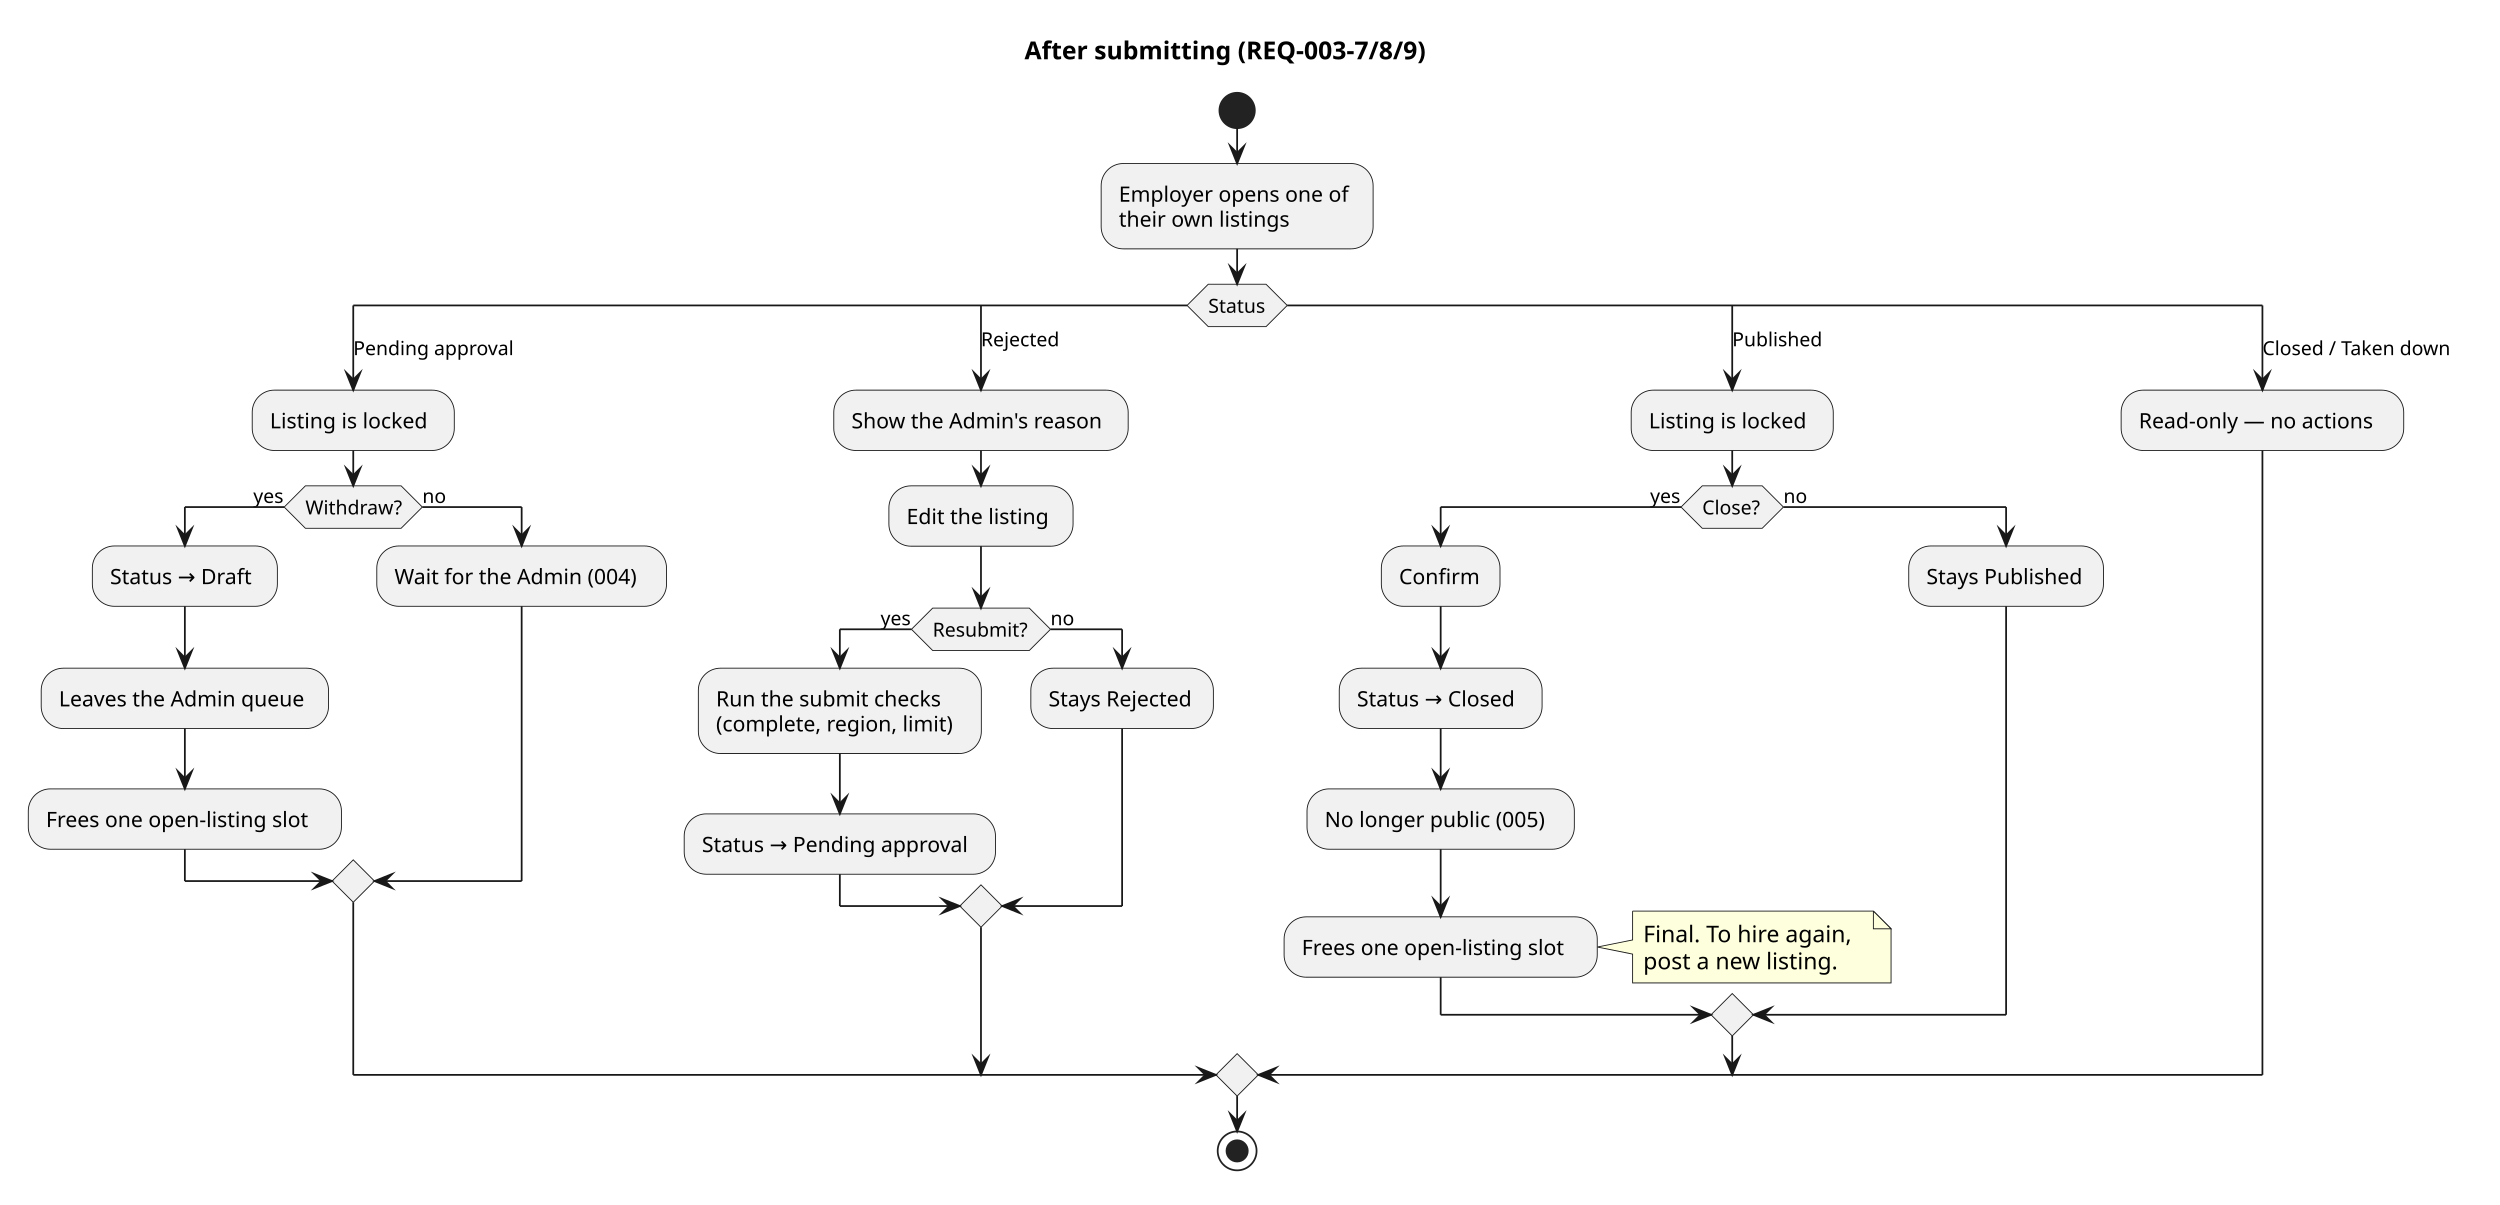
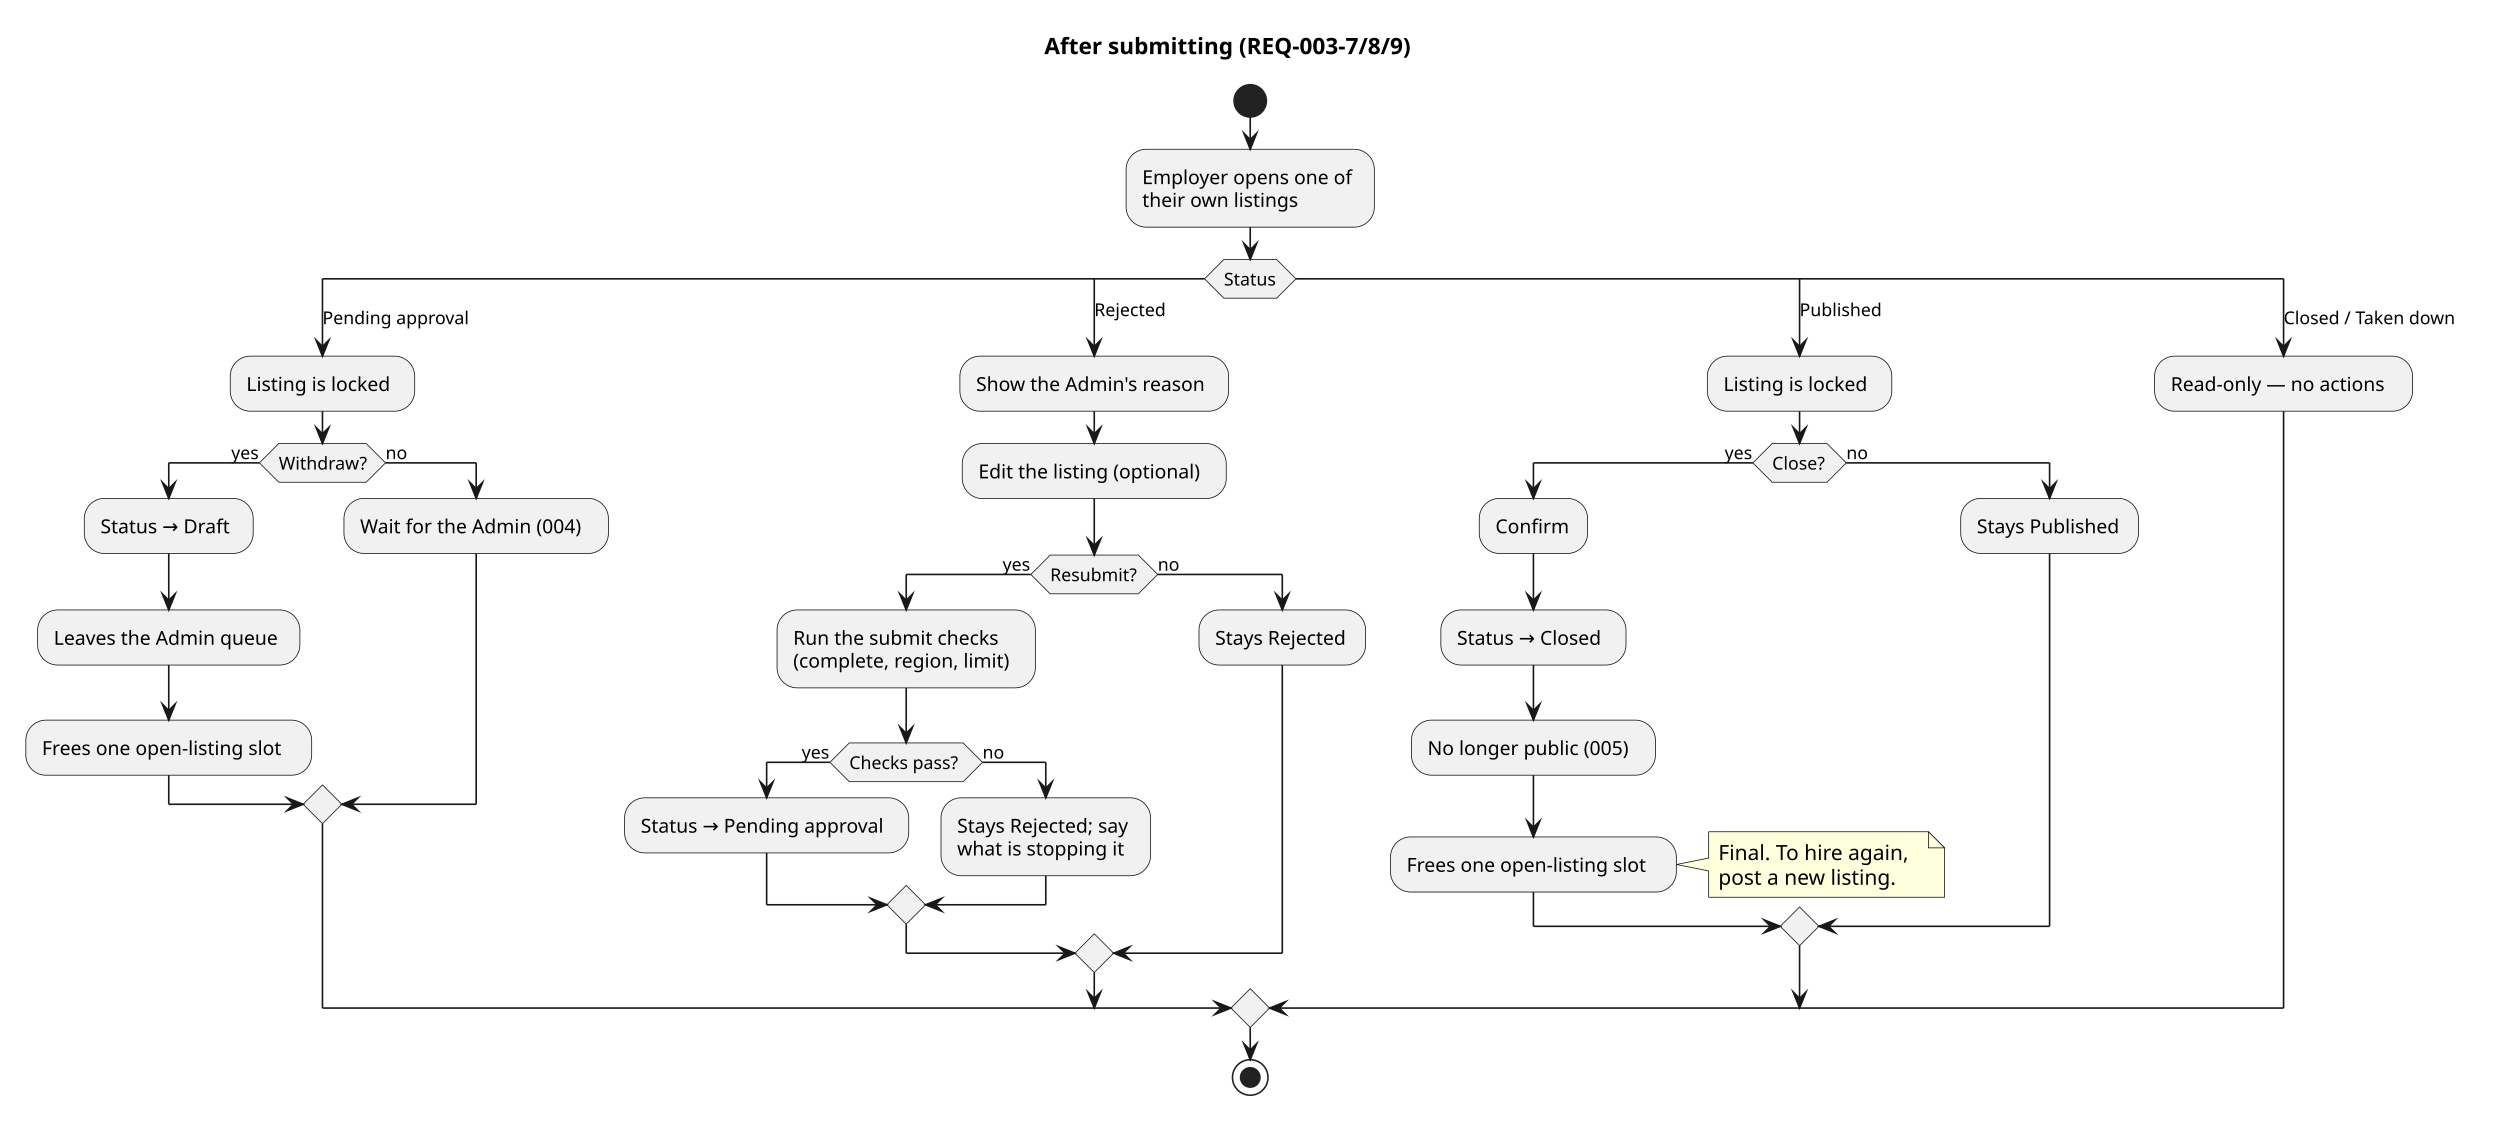
- <svg xmlns="http://www.w3.org/2000/svg" version="1.1" data-diagram-type="ACTIVITY" style="width:1414px;height:681px;background:#FFFFFF;" width="1414px" height="681px" viewBox="0 0 1414 681" zoomAndPan="magnify" preserveAspectRatio="none" contentStyleType="text/css">
+ <svg xmlns="http://www.w3.org/2000/svg" version="1.1" data-diagram-type="ACTIVITY" style="width:1549px;height:698px;background:#FFFFFF;" width="1549px" height="698px" viewBox="0 0 1549 698" zoomAndPan="magnify" preserveAspectRatio="none" contentStyleType="text/css">
  <defs />
  <g font-family="sans-serif" lengthAdjust="spacing">
    <g class="title" data-source-line="2">
-       <text x="579.457" y="33.535" fill="#000" font-size="14" textLength="253.531" font-weight="700">After submitting (REQ-003-7/8/9)</text>
+       <text x="647.091" y="33.535" fill="#000" font-size="14" textLength="253.531" font-weight="700">After submitting (REQ-003-7/8/9)</text>
    </g>
-     <ellipse cx="699.722" cy="62.488" rx="10" ry="10" fill="#222" style="stroke:#222;stroke-width:1;" />
-     <rect x="622.814" y="92.488" width="153.816" height="48.266" fill="#F1F1F1" style="stroke:#181818;stroke-width:0.5;" rx="12.5" ry="12.5" />
-     <text x="632.814" y="114.09" fill="#000" font-size="12" textLength="133.816">Employer opens one of</text>
-     <text x="632.814" y="128.223" fill="#000" font-size="12" textLength="100.717">their own listings</text>
-     <polygon points="683.392,160.754,716.053,160.754,728.053,172.754,716.053,184.754,683.392,184.754,671.392,172.754,683.392,160.754" fill="#F1F1F1" style="stroke:#181818;stroke-width:0.5;stroke-linejoin:miter;stroke-miterlimit:10;" />
-     <text x="683.392" y="176.911" fill="#000" font-size="11" textLength="32.662">Status</text>
+     <ellipse cx="774.648" cy="62.488" rx="10" ry="10" fill="#222" style="stroke:#222;stroke-width:1;" />
+     <rect x="697.74" y="92.488" width="153.816" height="48.266" fill="#F1F1F1" style="stroke:#181818;stroke-width:0.5;" rx="12.5" ry="12.5" />
+     <text x="707.74" y="114.09" fill="#000" font-size="12" textLength="133.816">Employer opens one of</text>
+     <text x="707.74" y="128.223" fill="#000" font-size="12" textLength="100.717">their own listings</text>
+     <polygon points="758.317,160.754,790.979,160.754,802.979,172.754,790.979,184.754,758.317,184.754,746.317,172.754,758.317,160.754" fill="#F1F1F1" style="stroke:#181818;stroke-width:0.5;stroke-linejoin:miter;stroke-miterlimit:10;" />
+     <text x="758.317" y="176.911" fill="#000" font-size="11" textLength="32.662">Status</text>
    <rect x="142.658" y="220.664" width="114.289" height="34.133" fill="#F1F1F1" style="stroke:#181818;stroke-width:0.5;" rx="12.5" ry="12.5" />
    <text x="152.658" y="242.266" fill="#000" font-size="12" textLength="94.289">Listing is locked</text>
    <polygon points="172.73,274.797,226.876,274.797,238.876,286.797,226.876,298.797,172.73,298.797,160.73,286.797,172.73,274.797" fill="#F1F1F1" style="stroke:#181818;stroke-width:0.5;stroke-linejoin:miter;stroke-miterlimit:10;" />
    <text x="172.73" y="290.954" fill="#000" font-size="11" textLength="54.146">Withdraw?</text>
    <text x="143.247" y="284.477" fill="#000" font-size="11" textLength="17.483">yes</text>
    <text x="238.876" y="284.477" fill="#000" font-size="11" textLength="13.583">no</text>
    <rect x="52.231" y="308.797" width="104.65" height="34.133" fill="#F1F1F1" style="stroke:#181818;stroke-width:0.5;" rx="12.5" ry="12.5" />
    <text x="62.231" y="330.398" fill="#000" font-size="12" textLength="84.65">Status → Draft</text>
    <rect x="23.304" y="377.93" width="162.506" height="34.133" fill="#F1F1F1" style="stroke:#181818;stroke-width:0.5;" rx="12.5" ry="12.5" />
    <text x="33.304" y="399.531" fill="#000" font-size="12" textLength="142.506">Leaves the Admin queue</text>
    <rect x="16" y="446.195" width="177.113" height="34.133" fill="#F1F1F1" style="stroke:#181818;stroke-width:0.5;" rx="12.5" ry="12.5" />
    <text x="26" y="467.797" fill="#000" font-size="12" textLength="157.113">Frees one open-listing slot</text>
    <rect x="213.113" y="308.797" width="163.871" height="34.133" fill="#F1F1F1" style="stroke:#181818;stroke-width:0.5;" rx="12.5" ry="12.5" />
    <text x="223.113" y="330.398" fill="#000" font-size="12" textLength="143.871">Wait for the Admin (004)</text>
    <polygon points="199.803,486.328,211.803,498.328,199.803,510.328,187.803,498.328,199.803,486.328" fill="#F1F1F1" style="stroke:#181818;stroke-width:0.5;stroke-linejoin:miter;stroke-miterlimit:10;" />
-     <rect x="471.583" y="220.664" width="166.514" height="34.133" fill="#F1F1F1" style="stroke:#181818;stroke-width:0.5;" rx="12.5" ry="12.5" />
-     <text x="481.583" y="242.266" fill="#000" font-size="12" textLength="146.514">Show the Admin's reason</text>
-     <rect x="502.754" y="274.797" width="104.17" height="34.133" fill="#F1F1F1" style="stroke:#181818;stroke-width:0.5;" rx="12.5" ry="12.5" />
-     <text x="512.754" y="296.398" fill="#000" font-size="12" textLength="84.17">Edit the listing</text>
-     <polygon points="527.517,343.93,582.162,343.93,594.162,355.93,582.162,367.93,527.517,367.93,515.517,355.93,527.517,343.93" fill="#F1F1F1" style="stroke:#181818;stroke-width:0.5;stroke-linejoin:miter;stroke-miterlimit:10;" />
-     <text x="527.517" y="360.087" fill="#000" font-size="11" textLength="54.646">Resubmit?</text>
-     <text x="498.034" y="353.609" fill="#000" font-size="11" textLength="17.483">yes</text>
-     <text x="594.162" y="353.609" fill="#000" font-size="11" textLength="13.583">no</text>
-     <rect x="394.985" y="377.93" width="160.057" height="48.266" fill="#F1F1F1" style="stroke:#181818;stroke-width:0.5;" rx="12.5" ry="12.5" />
-     <text x="404.985" y="399.531" fill="#000" font-size="12" textLength="132.328">Run the submit checks</text>
-     <text x="404.985" y="413.664" fill="#000" font-size="12" textLength="140.057">(complete, region, limit)</text>
-     <rect x="386.984" y="460.328" width="176.059" height="34.133" fill="#F1F1F1" style="stroke:#181818;stroke-width:0.5;" rx="12.5" ry="12.5" />
-     <text x="396.984" y="481.93" fill="#000" font-size="12" textLength="156.059">Status → Pending approval</text>
-     <rect x="583.043" y="377.93" width="103.244" height="34.133" fill="#F1F1F1" style="stroke:#181818;stroke-width:0.5;" rx="12.5" ry="12.5" />
-     <text x="593.043" y="399.531" fill="#000" font-size="12" textLength="83.244">Stays Rejected</text>
-     <polygon points="554.839,500.461,566.839,512.461,554.839,524.461,542.839,512.461,554.839,500.461" fill="#F1F1F1" style="stroke:#181818;stroke-width:0.5;stroke-linejoin:miter;stroke-miterlimit:10;" />
-     <rect x="922.602" y="220.664" width="114.289" height="34.133" fill="#F1F1F1" style="stroke:#181818;stroke-width:0.5;" rx="12.5" ry="12.5" />
-     <text x="932.602" y="242.266" fill="#000" font-size="12" textLength="94.289">Listing is locked</text>
-     <polygon points="962.785,274.797,996.709,274.797,1008.709,286.797,996.709,298.797,962.785,298.797,950.785,286.797,962.785,274.797" fill="#F1F1F1" style="stroke:#181818;stroke-width:0.5;stroke-linejoin:miter;stroke-miterlimit:10;" />
-     <text x="962.785" y="290.954" fill="#000" font-size="11" textLength="33.924">Close?</text>
-     <text x="933.302" y="284.477" fill="#000" font-size="11" textLength="17.483">yes</text>
-     <text x="1008.709" y="284.477" fill="#000" font-size="11" textLength="13.583">no</text>
-     <rect x="781.286" y="308.797" width="67.115" height="34.133" fill="#F1F1F1" style="stroke:#181818;stroke-width:0.5;" rx="12.5" ry="12.5" />
-     <text x="791.286" y="330.398" fill="#000" font-size="12" textLength="47.115">Confirm</text>
-     <rect x="757.482" y="377.93" width="114.723" height="34.133" fill="#F1F1F1" style="stroke:#181818;stroke-width:0.5;" rx="12.5" ry="12.5" />
-     <text x="767.482" y="399.531" fill="#000" font-size="12" textLength="94.723">Status → Closed</text>
-     <rect x="739.245" y="446.195" width="151.197" height="34.133" fill="#F1F1F1" style="stroke:#181818;stroke-width:0.5;" rx="12.5" ry="12.5" />
-     <text x="749.245" y="467.797" fill="#000" font-size="12" textLength="131.197">No longer public (005)</text>
-     <path d="M923.4,515.328 L923.4,531.639 L903.4,535.639 L923.4,539.639 L923.4,555.949 A0,0 0 0 0 923.4,555.949 L1069.583,555.949 A0,0 0 0 0 1069.583,555.949 L1069.583,525.328 L1059.583,515.328 L923.4,515.328 A0,0 0 0 0 923.4,515.328" style="stroke:#181818;stroke-width:0.5;" fill="#FEFFDD" />
-     <path d="M1059.583,515.328 L1059.583,525.328 L1069.583,525.328 L1059.583,515.328" style="stroke:#181818;stroke-width:0.5;" fill="#FEFFDD" />
-     <text x="929.4" y="532.896" fill="#000" font-size="13" textLength="125.182">Final. To hire again,</text>
-     <text x="929.4" y="548.207" fill="#000" font-size="13" textLength="115.553">post a new listing.</text>
-     <rect x="726.287" y="518.572" width="177.113" height="34.133" fill="#F1F1F1" style="stroke:#181818;stroke-width:0.5;" rx="12.5" ry="12.5" />
-     <text x="736.287" y="540.174" fill="#000" font-size="12" textLength="157.113">Frees one open-listing slot</text>
-     <rect x="1079.583" y="308.797" width="110.135" height="34.133" fill="#F1F1F1" style="stroke:#181818;stroke-width:0.5;" rx="12.5" ry="12.5" />
-     <text x="1089.583" y="330.398" fill="#000" font-size="12" textLength="90.135">Stays Published</text>
-     <polygon points="979.747,561.949,991.747,573.949,979.747,585.949,967.747,573.949,979.747,561.949" fill="#F1F1F1" style="stroke:#181818;stroke-width:0.5;stroke-linejoin:miter;stroke-miterlimit:10;" />
-     <rect x="1199.717" y="220.664" width="159.828" height="34.133" fill="#F1F1F1" style="stroke:#181818;stroke-width:0.5;" rx="12.5" ry="12.5" />
-     <text x="1209.717" y="242.266" fill="#000" font-size="12" textLength="139.828">Read-only — no actions</text>
-     <polygon points="699.722,595.949,699.722,595.949,711.722,607.949,699.722,619.949,699.722,619.949,687.722,607.949,699.722,595.949" fill="#F1F1F1" style="stroke:#181818;stroke-width:0.5;stroke-linejoin:miter;stroke-miterlimit:10;" />
-     <ellipse cx="699.722" cy="650.949" rx="11" ry="11" fill="none" style="stroke:#222;stroke-width:1;" />
-     <ellipse cx="699.722" cy="650.949" rx="6" ry="6" fill="#222" style="stroke:#222;stroke-width:1;" />
-     <line x1="699.722" y1="72.488" x2="699.722" y2="92.488" style="stroke:#181818;stroke-width:1;" />
-     <polygon points="695.722,82.488,699.722,92.488,703.722,82.488,699.722,86.488" fill="#181818" style="stroke:#181818;stroke-width:1;stroke-linejoin:miter;stroke-miterlimit:10;" />
+     <rect x="594.747" y="220.664" width="166.514" height="34.133" fill="#F1F1F1" style="stroke:#181818;stroke-width:0.5;" rx="12.5" ry="12.5" />
+     <text x="604.747" y="242.266" fill="#000" font-size="12" textLength="146.514">Show the Admin's reason</text>
+     <rect x="596.221" y="274.797" width="163.566" height="34.133" fill="#F1F1F1" style="stroke:#181818;stroke-width:0.5;" rx="12.5" ry="12.5" />
+     <text x="606.221" y="296.398" fill="#000" font-size="12" textLength="143.566">Edit the listing (optional)</text>
+     <polygon points="650.681,343.93,705.327,343.93,717.327,355.93,705.327,367.93,650.681,367.93,638.681,355.93,650.681,343.93" fill="#F1F1F1" style="stroke:#181818;stroke-width:0.5;stroke-linejoin:miter;stroke-miterlimit:10;" />
+     <text x="650.681" y="360.087" fill="#000" font-size="11" textLength="54.646">Resubmit?</text>
+     <text x="621.198" y="353.609" fill="#000" font-size="11" textLength="17.483">yes</text>
+     <text x="717.327" y="353.609" fill="#000" font-size="11" textLength="13.583">no</text>
+     <rect x="481.463" y="377.93" width="160.057" height="48.266" fill="#F1F1F1" style="stroke:#181818;stroke-width:0.5;" rx="12.5" ry="12.5" />
+     <text x="491.463" y="399.531" fill="#000" font-size="12" textLength="132.328">Run the submit checks</text>
+     <text x="491.463" y="413.664" fill="#000" font-size="12" textLength="140.057">(complete, region, limit)</text>
+     <polygon points="526.206,460.328,596.777,460.328,608.777,472.328,596.777,484.328,526.206,484.328,514.206,472.328,526.206,460.328" fill="#F1F1F1" style="stroke:#181818;stroke-width:0.5;stroke-linejoin:miter;stroke-miterlimit:10;" />
+     <text x="526.206" y="476.485" fill="#000" font-size="11" textLength="70.571">Checks pass?</text>
+     <text x="496.723" y="470.008" fill="#000" font-size="11" textLength="17.483">yes</text>
+     <text x="608.777" y="470.008" fill="#000" font-size="11" textLength="13.583">no</text>
+     <rect x="386.984" y="494.328" width="176.059" height="34.133" fill="#F1F1F1" style="stroke:#181818;stroke-width:0.5;" rx="12.5" ry="12.5" />
+     <text x="396.984" y="515.93" fill="#000" font-size="12" textLength="156.059">Status → Pending approval</text>
+     <rect x="583.043" y="494.328" width="129.852" height="48.266" fill="#F1F1F1" style="stroke:#181818;stroke-width:0.5;" rx="12.5" ry="12.5" />
+     <text x="593.043" y="515.93" fill="#000" font-size="12" textLength="109.852">Stays Rejected; say</text>
+     <text x="593.043" y="530.063" fill="#000" font-size="12" textLength="108.223">what is stopping it</text>
+     <polygon points="561.491,548.594,573.491,560.594,561.491,572.594,549.491,560.594,561.491,548.594" fill="#F1F1F1" style="stroke:#181818;stroke-width:0.5;stroke-linejoin:miter;stroke-miterlimit:10;" />
+     <rect x="742.895" y="377.93" width="103.244" height="34.133" fill="#F1F1F1" style="stroke:#181818;stroke-width:0.5;" rx="12.5" ry="12.5" />
+     <text x="752.895" y="399.531" fill="#000" font-size="12" textLength="83.244">Stays Rejected</text>
+     <polygon points="678.004,578.594,690.004,590.594,678.004,602.594,666.004,590.594,678.004,578.594" fill="#F1F1F1" style="stroke:#181818;stroke-width:0.5;stroke-linejoin:miter;stroke-miterlimit:10;" />
+     <rect x="1057.872" y="220.664" width="114.289" height="34.133" fill="#F1F1F1" style="stroke:#181818;stroke-width:0.5;" rx="12.5" ry="12.5" />
+     <text x="1067.872" y="242.266" fill="#000" font-size="12" textLength="94.289">Listing is locked</text>
+     <polygon points="1098.054,274.797,1131.978,274.797,1143.978,286.797,1131.978,298.797,1098.054,298.797,1086.054,286.797,1098.054,274.797" fill="#F1F1F1" style="stroke:#181818;stroke-width:0.5;stroke-linejoin:miter;stroke-miterlimit:10;" />
+     <text x="1098.054" y="290.954" fill="#000" font-size="11" textLength="33.924">Close?</text>
+     <text x="1068.571" y="284.477" fill="#000" font-size="11" textLength="17.483">yes</text>
+     <text x="1143.978" y="284.477" fill="#000" font-size="11" textLength="13.583">no</text>
+     <rect x="916.555" y="308.797" width="67.115" height="34.133" fill="#F1F1F1" style="stroke:#181818;stroke-width:0.5;" rx="12.5" ry="12.5" />
+     <text x="926.555" y="330.398" fill="#000" font-size="12" textLength="47.115">Confirm</text>
+     <rect x="892.752" y="377.93" width="114.723" height="34.133" fill="#F1F1F1" style="stroke:#181818;stroke-width:0.5;" rx="12.5" ry="12.5" />
+     <text x="902.752" y="399.531" fill="#000" font-size="12" textLength="94.723">Status → Closed</text>
+     <rect x="874.514" y="446.195" width="151.197" height="34.133" fill="#F1F1F1" style="stroke:#181818;stroke-width:0.5;" rx="12.5" ry="12.5" />
+     <text x="884.514" y="467.797" fill="#000" font-size="12" textLength="131.197">No longer public (005)</text>
+     <path d="M1058.67,515.328 L1058.67,531.639 L1038.67,535.639 L1058.67,539.639 L1058.67,555.949 A0,0 0 0 0 1058.67,555.949 L1204.852,555.949 A0,0 0 0 0 1204.852,555.949 L1204.852,525.328 L1194.852,515.328 L1058.67,515.328 A0,0 0 0 0 1058.67,515.328" style="stroke:#181818;stroke-width:0.5;" fill="#FEFFDD" />
+     <path d="M1194.852,515.328 L1194.852,525.328 L1204.852,525.328 L1194.852,515.328" style="stroke:#181818;stroke-width:0.5;" fill="#FEFFDD" />
+     <text x="1064.67" y="532.896" fill="#000" font-size="13" textLength="125.182">Final. To hire again,</text>
+     <text x="1064.67" y="548.207" fill="#000" font-size="13" textLength="115.553">post a new listing.</text>
+     <rect x="861.556" y="518.572" width="177.113" height="34.133" fill="#F1F1F1" style="stroke:#181818;stroke-width:0.5;" rx="12.5" ry="12.5" />
+     <text x="871.556" y="540.174" fill="#000" font-size="12" textLength="157.113">Frees one open-listing slot</text>
+     <rect x="1214.852" y="308.797" width="110.135" height="34.133" fill="#F1F1F1" style="stroke:#181818;stroke-width:0.5;" rx="12.5" ry="12.5" />
+     <text x="1224.852" y="330.398" fill="#000" font-size="12" textLength="90.135">Stays Published</text>
+     <polygon points="1115.016,561.949,1127.016,573.949,1115.016,585.949,1103.016,573.949,1115.016,561.949" fill="#F1F1F1" style="stroke:#181818;stroke-width:0.5;stroke-linejoin:miter;stroke-miterlimit:10;" />
+     <rect x="1334.987" y="220.664" width="159.828" height="34.133" fill="#F1F1F1" style="stroke:#181818;stroke-width:0.5;" rx="12.5" ry="12.5" />
+     <text x="1344.987" y="242.266" fill="#000" font-size="12" textLength="139.828">Read-only — no actions</text>
+     <polygon points="774.648,612.594,774.648,612.594,786.648,624.594,774.648,636.594,774.648,636.594,762.648,624.594,774.648,612.594" fill="#F1F1F1" style="stroke:#181818;stroke-width:0.5;stroke-linejoin:miter;stroke-miterlimit:10;" />
+     <ellipse cx="774.648" cy="667.594" rx="11" ry="11" fill="none" style="stroke:#222;stroke-width:1;" />
+     <ellipse cx="774.648" cy="667.594" rx="6" ry="6" fill="#222" style="stroke:#222;stroke-width:1;" />
+     <line x1="774.648" y1="72.488" x2="774.648" y2="92.488" style="stroke:#181818;stroke-width:1;" />
+     <polygon points="770.648,82.488,774.648,92.488,778.648,82.488,774.648,86.488" fill="#181818" style="stroke:#181818;stroke-width:1;stroke-linejoin:miter;stroke-miterlimit:10;" />
    <line x1="104.557" y1="342.93" x2="104.557" y2="377.93" style="stroke:#181818;stroke-width:1;" />
    <polygon points="100.557,367.93,104.557,377.93,108.557,367.93,104.557,371.93" fill="#181818" style="stroke:#181818;stroke-width:1;stroke-linejoin:miter;stroke-miterlimit:10;" />
    <line x1="104.557" y1="412.063" x2="104.557" y2="446.195" style="stroke:#181818;stroke-width:1;" />
    <polygon points="100.557,436.195,104.557,446.195,108.557,436.195,104.557,440.195" fill="#181818" style="stroke:#181818;stroke-width:1;stroke-linejoin:miter;stroke-miterlimit:10;" />
    <line x1="160.73" y1="286.797" x2="104.557" y2="286.797" style="stroke:#181818;stroke-width:1;" />
    <line x1="104.557" y1="286.797" x2="104.557" y2="308.797" style="stroke:#181818;stroke-width:1;" />
    <polygon points="100.557,298.797,104.557,308.797,108.557,298.797,104.557,302.797" fill="#181818" style="stroke:#181818;stroke-width:1;stroke-linejoin:miter;stroke-miterlimit:10;" />
    <line x1="238.876" y1="286.797" x2="295.049" y2="286.797" style="stroke:#181818;stroke-width:1;" />
    <line x1="295.049" y1="286.797" x2="295.049" y2="308.797" style="stroke:#181818;stroke-width:1;" />
    <polygon points="291.049,298.797,295.049,308.797,299.049,298.797,295.049,302.797" fill="#181818" style="stroke:#181818;stroke-width:1;stroke-linejoin:miter;stroke-miterlimit:10;" />
    <line x1="104.557" y1="480.328" x2="104.557" y2="498.328" style="stroke:#181818;stroke-width:1;" />
    <line x1="104.557" y1="498.328" x2="187.803" y2="498.328" style="stroke:#181818;stroke-width:1;" />
    <polygon points="177.803,494.328,187.803,498.328,177.803,502.328,181.803,498.328" fill="#181818" style="stroke:#181818;stroke-width:1;stroke-linejoin:miter;stroke-miterlimit:10;" />
    <line x1="295.049" y1="342.93" x2="295.049" y2="498.328" style="stroke:#181818;stroke-width:1;" />
    <line x1="295.049" y1="498.328" x2="211.803" y2="498.328" style="stroke:#181818;stroke-width:1;" />
    <polygon points="221.803,494.328,211.803,498.328,221.803,502.328,217.803,498.328" fill="#181818" style="stroke:#181818;stroke-width:1;stroke-linejoin:miter;stroke-miterlimit:10;" />
    <line x1="199.803" y1="254.797" x2="199.803" y2="274.797" style="stroke:#181818;stroke-width:1;" />
    <polygon points="195.803,264.797,199.803,274.797,203.803,264.797,199.803,268.797" fill="#181818" style="stroke:#181818;stroke-width:1;stroke-linejoin:miter;stroke-miterlimit:10;" />
-     <line x1="554.839" y1="254.797" x2="554.839" y2="274.797" style="stroke:#181818;stroke-width:1;" />
-     <polygon points="550.839,264.797,554.839,274.797,558.839,264.797,554.839,268.797" fill="#181818" style="stroke:#181818;stroke-width:1;stroke-linejoin:miter;stroke-miterlimit:10;" />
-     <line x1="475.014" y1="426.195" x2="475.014" y2="460.328" style="stroke:#181818;stroke-width:1;" />
-     <polygon points="471.014,450.328,475.014,460.328,479.014,450.328,475.014,454.328" fill="#181818" style="stroke:#181818;stroke-width:1;stroke-linejoin:miter;stroke-miterlimit:10;" />
-     <line x1="515.517" y1="355.93" x2="475.014" y2="355.93" style="stroke:#181818;stroke-width:1;" />
-     <line x1="475.014" y1="355.93" x2="475.014" y2="377.93" style="stroke:#181818;stroke-width:1;" />
-     <polygon points="471.014,367.93,475.014,377.93,479.014,367.93,475.014,371.93" fill="#181818" style="stroke:#181818;stroke-width:1;stroke-linejoin:miter;stroke-miterlimit:10;" />
-     <line x1="594.162" y1="355.93" x2="634.665" y2="355.93" style="stroke:#181818;stroke-width:1;" />
-     <line x1="634.665" y1="355.93" x2="634.665" y2="377.93" style="stroke:#181818;stroke-width:1;" />
-     <polygon points="630.665,367.93,634.665,377.93,638.665,367.93,634.665,371.93" fill="#181818" style="stroke:#181818;stroke-width:1;stroke-linejoin:miter;stroke-miterlimit:10;" />
-     <line x1="475.014" y1="494.461" x2="475.014" y2="512.461" style="stroke:#181818;stroke-width:1;" />
-     <line x1="475.014" y1="512.461" x2="542.839" y2="512.461" style="stroke:#181818;stroke-width:1;" />
-     <polygon points="532.839,508.461,542.839,512.461,532.839,516.461,536.839,512.461" fill="#181818" style="stroke:#181818;stroke-width:1;stroke-linejoin:miter;stroke-miterlimit:10;" />
-     <line x1="634.665" y1="412.063" x2="634.665" y2="512.461" style="stroke:#181818;stroke-width:1;" />
-     <line x1="634.665" y1="512.461" x2="566.839" y2="512.461" style="stroke:#181818;stroke-width:1;" />
-     <polygon points="576.839,508.461,566.839,512.461,576.839,516.461,572.839,512.461" fill="#181818" style="stroke:#181818;stroke-width:1;stroke-linejoin:miter;stroke-miterlimit:10;" />
-     <line x1="554.839" y1="308.93" x2="554.839" y2="343.93" style="stroke:#181818;stroke-width:1;" />
-     <polygon points="550.839,333.93,554.839,343.93,558.839,333.93,554.839,337.93" fill="#181818" style="stroke:#181818;stroke-width:1;stroke-linejoin:miter;stroke-miterlimit:10;" />
-     <line x1="814.844" y1="342.93" x2="814.844" y2="377.93" style="stroke:#181818;stroke-width:1;" />
-     <polygon points="810.844,367.93,814.844,377.93,818.844,367.93,814.844,371.93" fill="#181818" style="stroke:#181818;stroke-width:1;stroke-linejoin:miter;stroke-miterlimit:10;" />
-     <line x1="814.844" y1="412.063" x2="814.844" y2="446.195" style="stroke:#181818;stroke-width:1;" />
-     <polygon points="810.844,436.195,814.844,446.195,818.844,436.195,814.844,440.195" fill="#181818" style="stroke:#181818;stroke-width:1;stroke-linejoin:miter;stroke-miterlimit:10;" />
-     <line x1="814.844" y1="480.328" x2="814.844" y2="518.572" style="stroke:#181818;stroke-width:1;" />
-     <polygon points="810.844,508.572,814.844,518.572,818.844,508.572,814.844,512.572" fill="#181818" style="stroke:#181818;stroke-width:1;stroke-linejoin:miter;stroke-miterlimit:10;" />
-     <line x1="950.785" y1="286.797" x2="814.844" y2="286.797" style="stroke:#181818;stroke-width:1;" />
-     <line x1="814.844" y1="286.797" x2="814.844" y2="308.797" style="stroke:#181818;stroke-width:1;" />
-     <polygon points="810.844,298.797,814.844,308.797,818.844,298.797,814.844,302.797" fill="#181818" style="stroke:#181818;stroke-width:1;stroke-linejoin:miter;stroke-miterlimit:10;" />
-     <line x1="1008.709" y1="286.797" x2="1134.65" y2="286.797" style="stroke:#181818;stroke-width:1;" />
-     <line x1="1134.65" y1="286.797" x2="1134.65" y2="308.797" style="stroke:#181818;stroke-width:1;" />
-     <polygon points="1130.65,298.797,1134.65,308.797,1138.65,298.797,1134.65,302.797" fill="#181818" style="stroke:#181818;stroke-width:1;stroke-linejoin:miter;stroke-miterlimit:10;" />
-     <line x1="814.844" y1="552.705" x2="814.844" y2="573.949" style="stroke:#181818;stroke-width:1;" />
-     <line x1="814.844" y1="573.949" x2="967.747" y2="573.949" style="stroke:#181818;stroke-width:1;" />
-     <polygon points="957.747,569.949,967.747,573.949,957.747,577.949,961.747,573.949" fill="#181818" style="stroke:#181818;stroke-width:1;stroke-linejoin:miter;stroke-miterlimit:10;" />
-     <line x1="1134.65" y1="342.93" x2="1134.65" y2="573.949" style="stroke:#181818;stroke-width:1;" />
-     <line x1="1134.65" y1="573.949" x2="991.747" y2="573.949" style="stroke:#181818;stroke-width:1;" />
-     <polygon points="1001.747,569.949,991.747,573.949,1001.747,577.949,997.747,573.949" fill="#181818" style="stroke:#181818;stroke-width:1;stroke-linejoin:miter;stroke-miterlimit:10;" />
-     <line x1="979.747" y1="254.797" x2="979.747" y2="274.797" style="stroke:#181818;stroke-width:1;" />
-     <polygon points="975.747,264.797,979.747,274.797,983.747,264.797,979.747,268.797" fill="#181818" style="stroke:#181818;stroke-width:1;stroke-linejoin:miter;stroke-miterlimit:10;" />
-     <line x1="671.392" y1="172.754" x2="199.803" y2="172.754" style="stroke:#181818;stroke-width:1;" />
+     <line x1="678.004" y1="254.797" x2="678.004" y2="274.797" style="stroke:#181818;stroke-width:1;" />
+     <polygon points="674.004,264.797,678.004,274.797,682.004,264.797,678.004,268.797" fill="#181818" style="stroke:#181818;stroke-width:1;stroke-linejoin:miter;stroke-miterlimit:10;" />
+     <line x1="514.206" y1="472.328" x2="475.014" y2="472.328" style="stroke:#181818;stroke-width:1;" />
+     <line x1="475.014" y1="472.328" x2="475.014" y2="494.328" style="stroke:#181818;stroke-width:1;" />
+     <polygon points="471.014,484.328,475.014,494.328,479.014,484.328,475.014,488.328" fill="#181818" style="stroke:#181818;stroke-width:1;stroke-linejoin:miter;stroke-miterlimit:10;" />
+     <line x1="608.777" y1="472.328" x2="647.969" y2="472.328" style="stroke:#181818;stroke-width:1;" />
+     <line x1="647.969" y1="472.328" x2="647.969" y2="494.328" style="stroke:#181818;stroke-width:1;" />
+     <polygon points="643.969,484.328,647.969,494.328,651.969,484.328,647.969,488.328" fill="#181818" style="stroke:#181818;stroke-width:1;stroke-linejoin:miter;stroke-miterlimit:10;" />
+     <line x1="475.014" y1="528.461" x2="475.014" y2="560.594" style="stroke:#181818;stroke-width:1;" />
+     <line x1="475.014" y1="560.594" x2="549.491" y2="560.594" style="stroke:#181818;stroke-width:1;" />
+     <polygon points="539.491,556.594,549.491,560.594,539.491,564.594,543.491,560.594" fill="#181818" style="stroke:#181818;stroke-width:1;stroke-linejoin:miter;stroke-miterlimit:10;" />
+     <line x1="647.969" y1="542.594" x2="647.969" y2="560.594" style="stroke:#181818;stroke-width:1;" />
+     <line x1="647.969" y1="560.594" x2="573.491" y2="560.594" style="stroke:#181818;stroke-width:1;" />
+     <polygon points="583.491,556.594,573.491,560.594,583.491,564.594,579.491,560.594" fill="#181818" style="stroke:#181818;stroke-width:1;stroke-linejoin:miter;stroke-miterlimit:10;" />
+     <line x1="561.491" y1="426.195" x2="561.491" y2="460.328" style="stroke:#181818;stroke-width:1;" />
+     <polygon points="557.491,450.328,561.491,460.328,565.491,450.328,561.491,454.328" fill="#181818" style="stroke:#181818;stroke-width:1;stroke-linejoin:miter;stroke-miterlimit:10;" />
+     <line x1="638.681" y1="355.93" x2="561.491" y2="355.93" style="stroke:#181818;stroke-width:1;" />
+     <line x1="561.491" y1="355.93" x2="561.491" y2="377.93" style="stroke:#181818;stroke-width:1;" />
+     <polygon points="557.491,367.93,561.491,377.93,565.491,367.93,561.491,371.93" fill="#181818" style="stroke:#181818;stroke-width:1;stroke-linejoin:miter;stroke-miterlimit:10;" />
+     <line x1="717.327" y1="355.93" x2="794.517" y2="355.93" style="stroke:#181818;stroke-width:1;" />
+     <line x1="794.517" y1="355.93" x2="794.517" y2="377.93" style="stroke:#181818;stroke-width:1;" />
+     <polygon points="790.517,367.93,794.517,377.93,798.517,367.93,794.517,371.93" fill="#181818" style="stroke:#181818;stroke-width:1;stroke-linejoin:miter;stroke-miterlimit:10;" />
+     <line x1="561.491" y1="572.594" x2="561.491" y2="590.594" style="stroke:#181818;stroke-width:1;" />
+     <line x1="561.491" y1="590.594" x2="666.004" y2="590.594" style="stroke:#181818;stroke-width:1;" />
+     <polygon points="656.004,586.594,666.004,590.594,656.004,594.594,660.004,590.594" fill="#181818" style="stroke:#181818;stroke-width:1;stroke-linejoin:miter;stroke-miterlimit:10;" />
+     <line x1="794.517" y1="412.063" x2="794.517" y2="590.594" style="stroke:#181818;stroke-width:1;" />
+     <line x1="794.517" y1="590.594" x2="690.004" y2="590.594" style="stroke:#181818;stroke-width:1;" />
+     <polygon points="700.004,586.594,690.004,590.594,700.004,594.594,696.004,590.594" fill="#181818" style="stroke:#181818;stroke-width:1;stroke-linejoin:miter;stroke-miterlimit:10;" />
+     <line x1="678.004" y1="308.93" x2="678.004" y2="343.93" style="stroke:#181818;stroke-width:1;" />
+     <polygon points="674.004,333.93,678.004,343.93,682.004,333.93,678.004,337.93" fill="#181818" style="stroke:#181818;stroke-width:1;stroke-linejoin:miter;stroke-miterlimit:10;" />
+     <line x1="950.113" y1="342.93" x2="950.113" y2="377.93" style="stroke:#181818;stroke-width:1;" />
+     <polygon points="946.113,367.93,950.113,377.93,954.113,367.93,950.113,371.93" fill="#181818" style="stroke:#181818;stroke-width:1;stroke-linejoin:miter;stroke-miterlimit:10;" />
+     <line x1="950.113" y1="412.063" x2="950.113" y2="446.195" style="stroke:#181818;stroke-width:1;" />
+     <polygon points="946.113,436.195,950.113,446.195,954.113,436.195,950.113,440.195" fill="#181818" style="stroke:#181818;stroke-width:1;stroke-linejoin:miter;stroke-miterlimit:10;" />
+     <line x1="950.113" y1="480.328" x2="950.113" y2="518.572" style="stroke:#181818;stroke-width:1;" />
+     <polygon points="946.113,508.572,950.113,518.572,954.113,508.572,950.113,512.572" fill="#181818" style="stroke:#181818;stroke-width:1;stroke-linejoin:miter;stroke-miterlimit:10;" />
+     <line x1="1086.054" y1="286.797" x2="950.113" y2="286.797" style="stroke:#181818;stroke-width:1;" />
+     <line x1="950.113" y1="286.797" x2="950.113" y2="308.797" style="stroke:#181818;stroke-width:1;" />
+     <polygon points="946.113,298.797,950.113,308.797,954.113,298.797,950.113,302.797" fill="#181818" style="stroke:#181818;stroke-width:1;stroke-linejoin:miter;stroke-miterlimit:10;" />
+     <line x1="1143.978" y1="286.797" x2="1269.919" y2="286.797" style="stroke:#181818;stroke-width:1;" />
+     <line x1="1269.919" y1="286.797" x2="1269.919" y2="308.797" style="stroke:#181818;stroke-width:1;" />
+     <polygon points="1265.919,298.797,1269.919,308.797,1273.919,298.797,1269.919,302.797" fill="#181818" style="stroke:#181818;stroke-width:1;stroke-linejoin:miter;stroke-miterlimit:10;" />
+     <line x1="950.113" y1="552.705" x2="950.113" y2="573.949" style="stroke:#181818;stroke-width:1;" />
+     <line x1="950.113" y1="573.949" x2="1103.016" y2="573.949" style="stroke:#181818;stroke-width:1;" />
+     <polygon points="1093.016,569.949,1103.016,573.949,1093.016,577.949,1097.016,573.949" fill="#181818" style="stroke:#181818;stroke-width:1;stroke-linejoin:miter;stroke-miterlimit:10;" />
+     <line x1="1269.919" y1="342.93" x2="1269.919" y2="573.949" style="stroke:#181818;stroke-width:1;" />
+     <line x1="1269.919" y1="573.949" x2="1127.016" y2="573.949" style="stroke:#181818;stroke-width:1;" />
+     <polygon points="1137.016,569.949,1127.016,573.949,1137.016,577.949,1133.016,573.949" fill="#181818" style="stroke:#181818;stroke-width:1;stroke-linejoin:miter;stroke-miterlimit:10;" />
+     <line x1="1115.016" y1="254.797" x2="1115.016" y2="274.797" style="stroke:#181818;stroke-width:1;" />
+     <polygon points="1111.016,264.797,1115.016,274.797,1119.016,264.797,1115.016,268.797" fill="#181818" style="stroke:#181818;stroke-width:1;stroke-linejoin:miter;stroke-miterlimit:10;" />
+     <line x1="746.317" y1="172.754" x2="199.803" y2="172.754" style="stroke:#181818;stroke-width:1;" />
    <line x1="199.803" y1="172.754" x2="199.803" y2="220.664" style="stroke:#181818;stroke-width:1;" />
    <polygon points="195.803,210.664,199.803,220.664,203.803,210.664,199.803,214.664" fill="#181818" style="stroke:#181818;stroke-width:1;stroke-linejoin:miter;stroke-miterlimit:10;" />
    <text x="199.803" y="200.866" fill="#000" font-size="11" textLength="92.431">Pending approval</text>
-     <line x1="728.053" y1="172.754" x2="1279.631" y2="172.754" style="stroke:#181818;stroke-width:1;" />
-     <line x1="1279.631" y1="172.754" x2="1279.631" y2="220.664" style="stroke:#181818;stroke-width:1;" />
-     <polygon points="1275.631,210.664,1279.631,220.664,1283.631,210.664,1279.631,214.664" fill="#181818" style="stroke:#181818;stroke-width:1;stroke-linejoin:miter;stroke-miterlimit:10;" />
-     <text x="1279.631" y="200.866" fill="#000" font-size="11" textLength="113.813">Closed / Taken down</text>
-     <line x1="554.839" y1="172.754" x2="554.839" y2="220.664" style="stroke:#181818;stroke-width:1;" />
-     <polygon points="550.839,210.664,554.839,220.664,558.839,210.664,554.839,214.664" fill="#181818" style="stroke:#181818;stroke-width:1;stroke-linejoin:miter;stroke-miterlimit:10;" />
-     <text x="554.839" y="195.866" fill="#000" font-size="11" textLength="45.359">Rejected</text>
-     <line x1="979.747" y1="172.754" x2="979.747" y2="220.664" style="stroke:#181818;stroke-width:1;" />
-     <polygon points="975.747,210.664,979.747,220.664,983.747,210.664,979.747,214.664" fill="#181818" style="stroke:#181818;stroke-width:1;stroke-linejoin:miter;stroke-miterlimit:10;" />
-     <text x="979.747" y="195.866" fill="#000" font-size="11" textLength="51.675">Published</text>
-     <line x1="199.803" y1="510.328" x2="199.803" y2="607.949" style="stroke:#181818;stroke-width:1;" />
-     <line x1="199.803" y1="607.949" x2="687.722" y2="607.949" style="stroke:#181818;stroke-width:1;" />
-     <polygon points="677.722,603.949,687.722,607.949,677.722,611.949,681.722,607.949" fill="#181818" style="stroke:#181818;stroke-width:1;stroke-linejoin:miter;stroke-miterlimit:10;" />
-     <line x1="1279.631" y1="254.797" x2="1279.631" y2="607.949" style="stroke:#181818;stroke-width:1;" />
-     <line x1="1279.631" y1="607.949" x2="711.722" y2="607.949" style="stroke:#181818;stroke-width:1;" />
-     <polygon points="721.722,603.949,711.722,607.949,721.722,611.949,717.722,607.949" fill="#181818" style="stroke:#181818;stroke-width:1;stroke-linejoin:miter;stroke-miterlimit:10;" />
-     <line x1="554.839" y1="524.461" x2="554.839" y2="607.949" style="stroke:#181818;stroke-width:1;" />
-     <polygon points="550.839,597.949,554.839,607.949,558.839,597.949,554.839,601.949" fill="#181818" style="stroke:#181818;stroke-width:1;stroke-linejoin:miter;stroke-miterlimit:10;" />
-     <line x1="979.747" y1="585.949" x2="979.747" y2="607.949" style="stroke:#181818;stroke-width:1;" />
-     <polygon points="975.747,597.949,979.747,607.949,983.747,597.949,979.747,601.949" fill="#181818" style="stroke:#181818;stroke-width:1;stroke-linejoin:miter;stroke-miterlimit:10;" />
-     <line x1="699.722" y1="140.754" x2="699.722" y2="160.754" style="stroke:#181818;stroke-width:1;" />
-     <polygon points="695.722,150.754,699.722,160.754,703.722,150.754,699.722,154.754" fill="#181818" style="stroke:#181818;stroke-width:1;stroke-linejoin:miter;stroke-miterlimit:10;" />
-     <line x1="699.722" y1="619.949" x2="699.722" y2="639.949" style="stroke:#181818;stroke-width:1;" />
-     <polygon points="695.722,629.949,699.722,639.949,703.722,629.949,699.722,633.949" fill="#181818" style="stroke:#181818;stroke-width:1;stroke-linejoin:miter;stroke-miterlimit:10;" />
+     <line x1="802.979" y1="172.754" x2="1414.901" y2="172.754" style="stroke:#181818;stroke-width:1;" />
+     <line x1="1414.901" y1="172.754" x2="1414.901" y2="220.664" style="stroke:#181818;stroke-width:1;" />
+     <polygon points="1410.901,210.664,1414.901,220.664,1418.901,210.664,1414.901,214.664" fill="#181818" style="stroke:#181818;stroke-width:1;stroke-linejoin:miter;stroke-miterlimit:10;" />
+     <text x="1414.901" y="200.866" fill="#000" font-size="11" textLength="113.813">Closed / Taken down</text>
+     <line x1="678.004" y1="172.754" x2="678.004" y2="220.664" style="stroke:#181818;stroke-width:1;" />
+     <polygon points="674.004,210.664,678.004,220.664,682.004,210.664,678.004,214.664" fill="#181818" style="stroke:#181818;stroke-width:1;stroke-linejoin:miter;stroke-miterlimit:10;" />
+     <text x="678.004" y="195.866" fill="#000" font-size="11" textLength="45.359">Rejected</text>
+     <line x1="1115.016" y1="172.754" x2="1115.016" y2="220.664" style="stroke:#181818;stroke-width:1;" />
+     <polygon points="1111.016,210.664,1115.016,220.664,1119.016,210.664,1115.016,214.664" fill="#181818" style="stroke:#181818;stroke-width:1;stroke-linejoin:miter;stroke-miterlimit:10;" />
+     <text x="1115.016" y="195.866" fill="#000" font-size="11" textLength="51.675">Published</text>
+     <line x1="199.803" y1="510.328" x2="199.803" y2="624.594" style="stroke:#181818;stroke-width:1;" />
+     <line x1="199.803" y1="624.594" x2="762.648" y2="624.594" style="stroke:#181818;stroke-width:1;" />
+     <polygon points="752.648,620.594,762.648,624.594,752.648,628.594,756.648,624.594" fill="#181818" style="stroke:#181818;stroke-width:1;stroke-linejoin:miter;stroke-miterlimit:10;" />
+     <line x1="1414.901" y1="254.797" x2="1414.901" y2="624.594" style="stroke:#181818;stroke-width:1;" />
+     <line x1="1414.901" y1="624.594" x2="786.648" y2="624.594" style="stroke:#181818;stroke-width:1;" />
+     <polygon points="796.648,620.594,786.648,624.594,796.648,628.594,792.648,624.594" fill="#181818" style="stroke:#181818;stroke-width:1;stroke-linejoin:miter;stroke-miterlimit:10;" />
+     <line x1="678.004" y1="602.594" x2="678.004" y2="624.594" style="stroke:#181818;stroke-width:1;" />
+     <polygon points="674.004,614.594,678.004,624.594,682.004,614.594,678.004,618.594" fill="#181818" style="stroke:#181818;stroke-width:1;stroke-linejoin:miter;stroke-miterlimit:10;" />
+     <line x1="1115.016" y1="585.949" x2="1115.016" y2="624.594" style="stroke:#181818;stroke-width:1;" />
+     <polygon points="1111.016,614.594,1115.016,624.594,1119.016,614.594,1115.016,618.594" fill="#181818" style="stroke:#181818;stroke-width:1;stroke-linejoin:miter;stroke-miterlimit:10;" />
+     <line x1="774.648" y1="140.754" x2="774.648" y2="160.754" style="stroke:#181818;stroke-width:1;" />
+     <polygon points="770.648,150.754,774.648,160.754,778.648,150.754,774.648,154.754" fill="#181818" style="stroke:#181818;stroke-width:1;stroke-linejoin:miter;stroke-miterlimit:10;" />
+     <line x1="774.648" y1="636.594" x2="774.648" y2="656.594" style="stroke:#181818;stroke-width:1;" />
+     <polygon points="770.648,646.594,774.648,656.594,778.648,646.594,774.648,650.594" fill="#181818" style="stroke:#181818;stroke-width:1;stroke-linejoin:miter;stroke-miterlimit:10;" />
  </g>
</svg>
